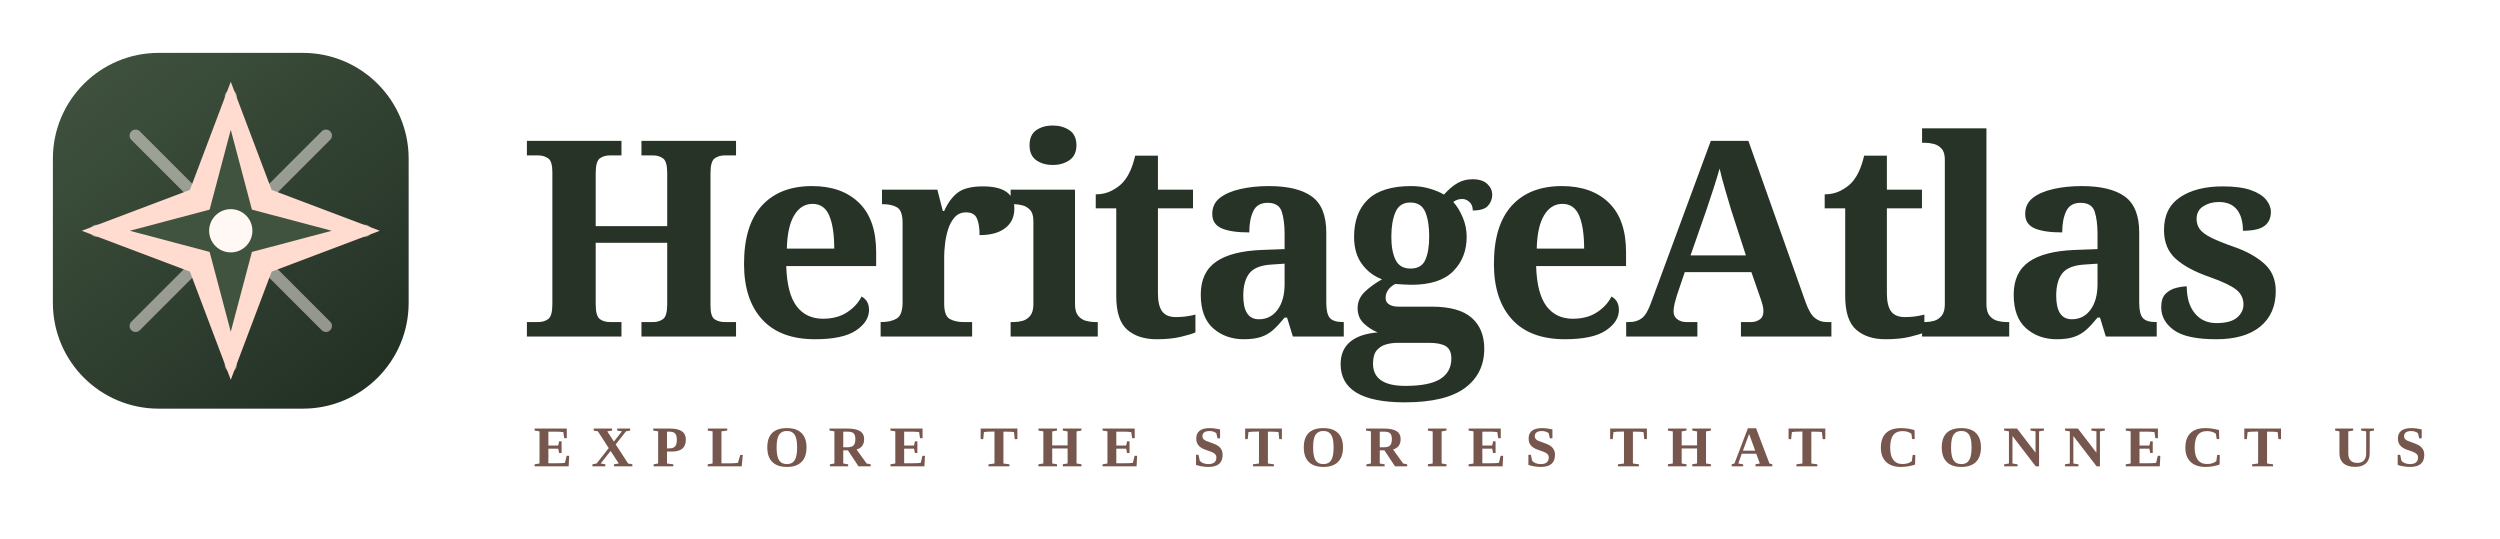
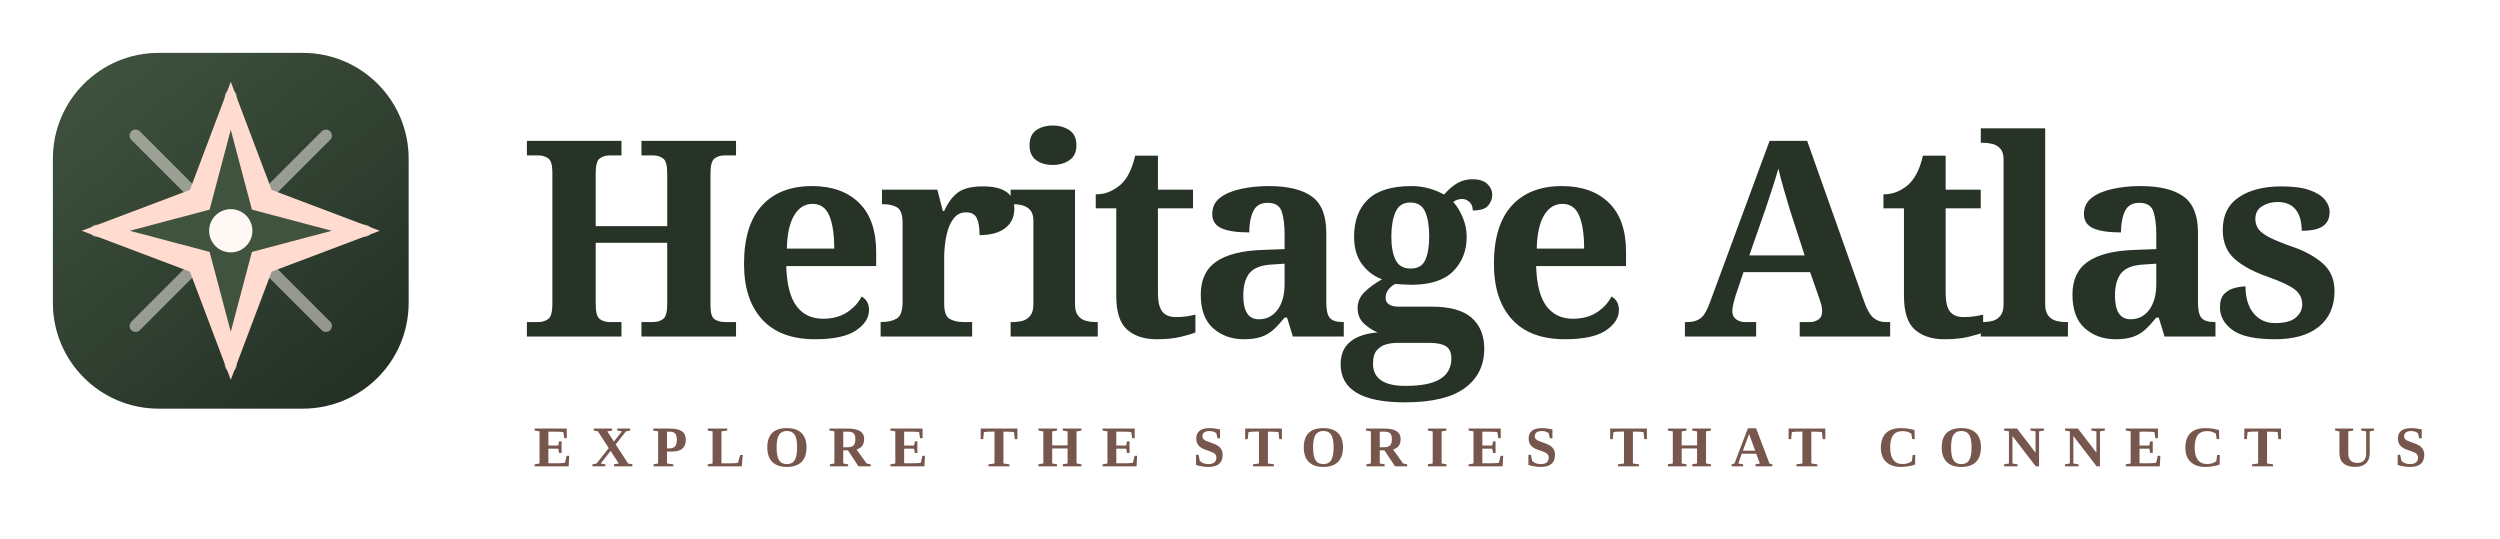
<svg xmlns="http://www.w3.org/2000/svg" viewBox="0 0 520 112" role="img" aria-labelledby="title desc">
  <defs>
    <linearGradient id="atlas-ink" x1="16" y1="12" x2="78" y2="90" gradientUnits="userSpaceOnUse">
      <stop stop-color="#40533F" />
      <stop offset="1" stop-color="#202D22" />
    </linearGradient>
  </defs>
  <rect x="11" y="11" width="74" height="74" rx="22" fill="url(#atlas-ink)" />
  <path d="M48 20v56M20 48h56M28.2 28.2l39.6 39.6M67.8 28.2 28.2 67.8" stroke="#FFF8F4" stroke-linecap="round" stroke-width="2.5" opacity=".5" />
  <path d="m48 17 8.5 22.5L79 48 56.5 56.5 48 79l-8.5-22.5L17 48l22.5-8.5Z" fill="#FFDBD0" />
  <path d="m48 27 4.4 16.6L69 48l-16.6 4.4L48 69l-4.4-16.6L27 48l16.6-4.4Z" fill="#40533F" />
  <circle cx="48" cy="48" r="4.5" fill="#FFF8F4" />
-   <text x="108" y="70" fill="#283327" font-family="Playfair Display, Georgia, serif" font-size="57" font-weight="700" letter-spacing="-2.6">HeritageAtlas</text>
+   <text x="108" y="70" fill="#283327" font-family="Playfair Display, Georgia, serif" font-size="57" font-weight="700" letter-spacing="-2.6">Heritage Atlas</text>
  <text x="111" y="97" fill="#77574D" font-family="Source Sans 3, Arial, sans-serif" font-size="12" font-weight="700" letter-spacing="4">EXPLORE THE STORIES THAT CONNECT US</text>
</svg>
